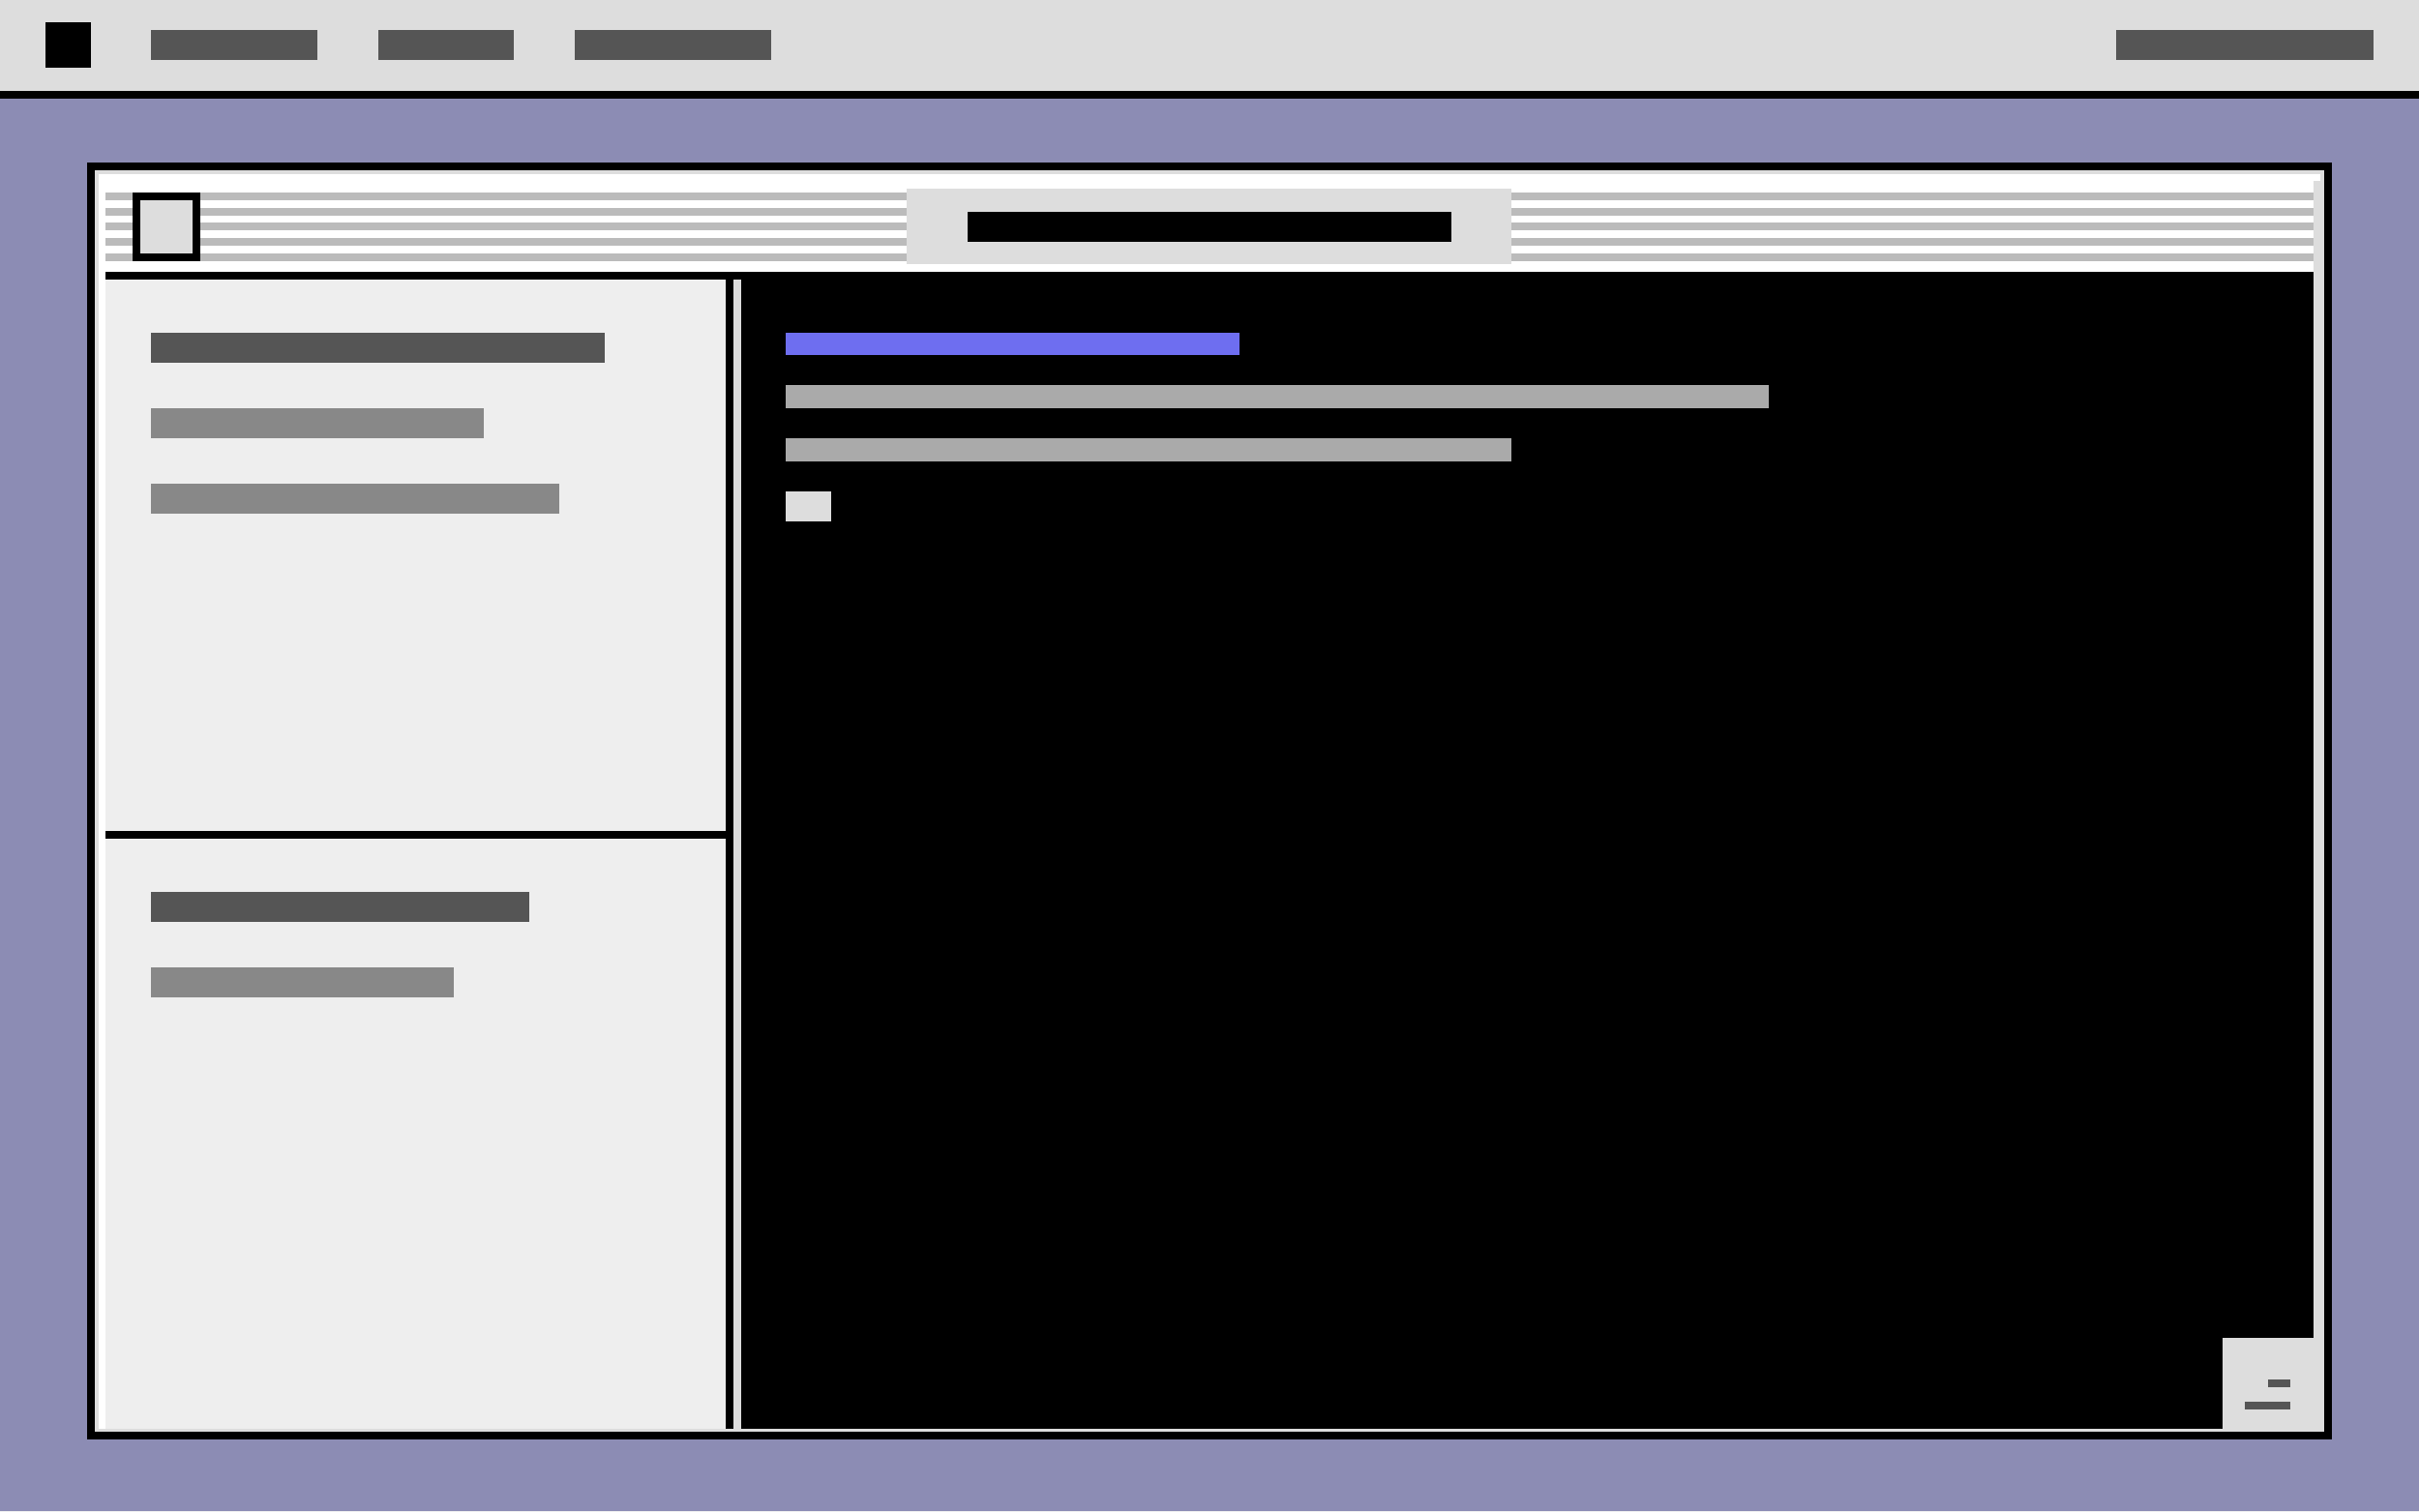
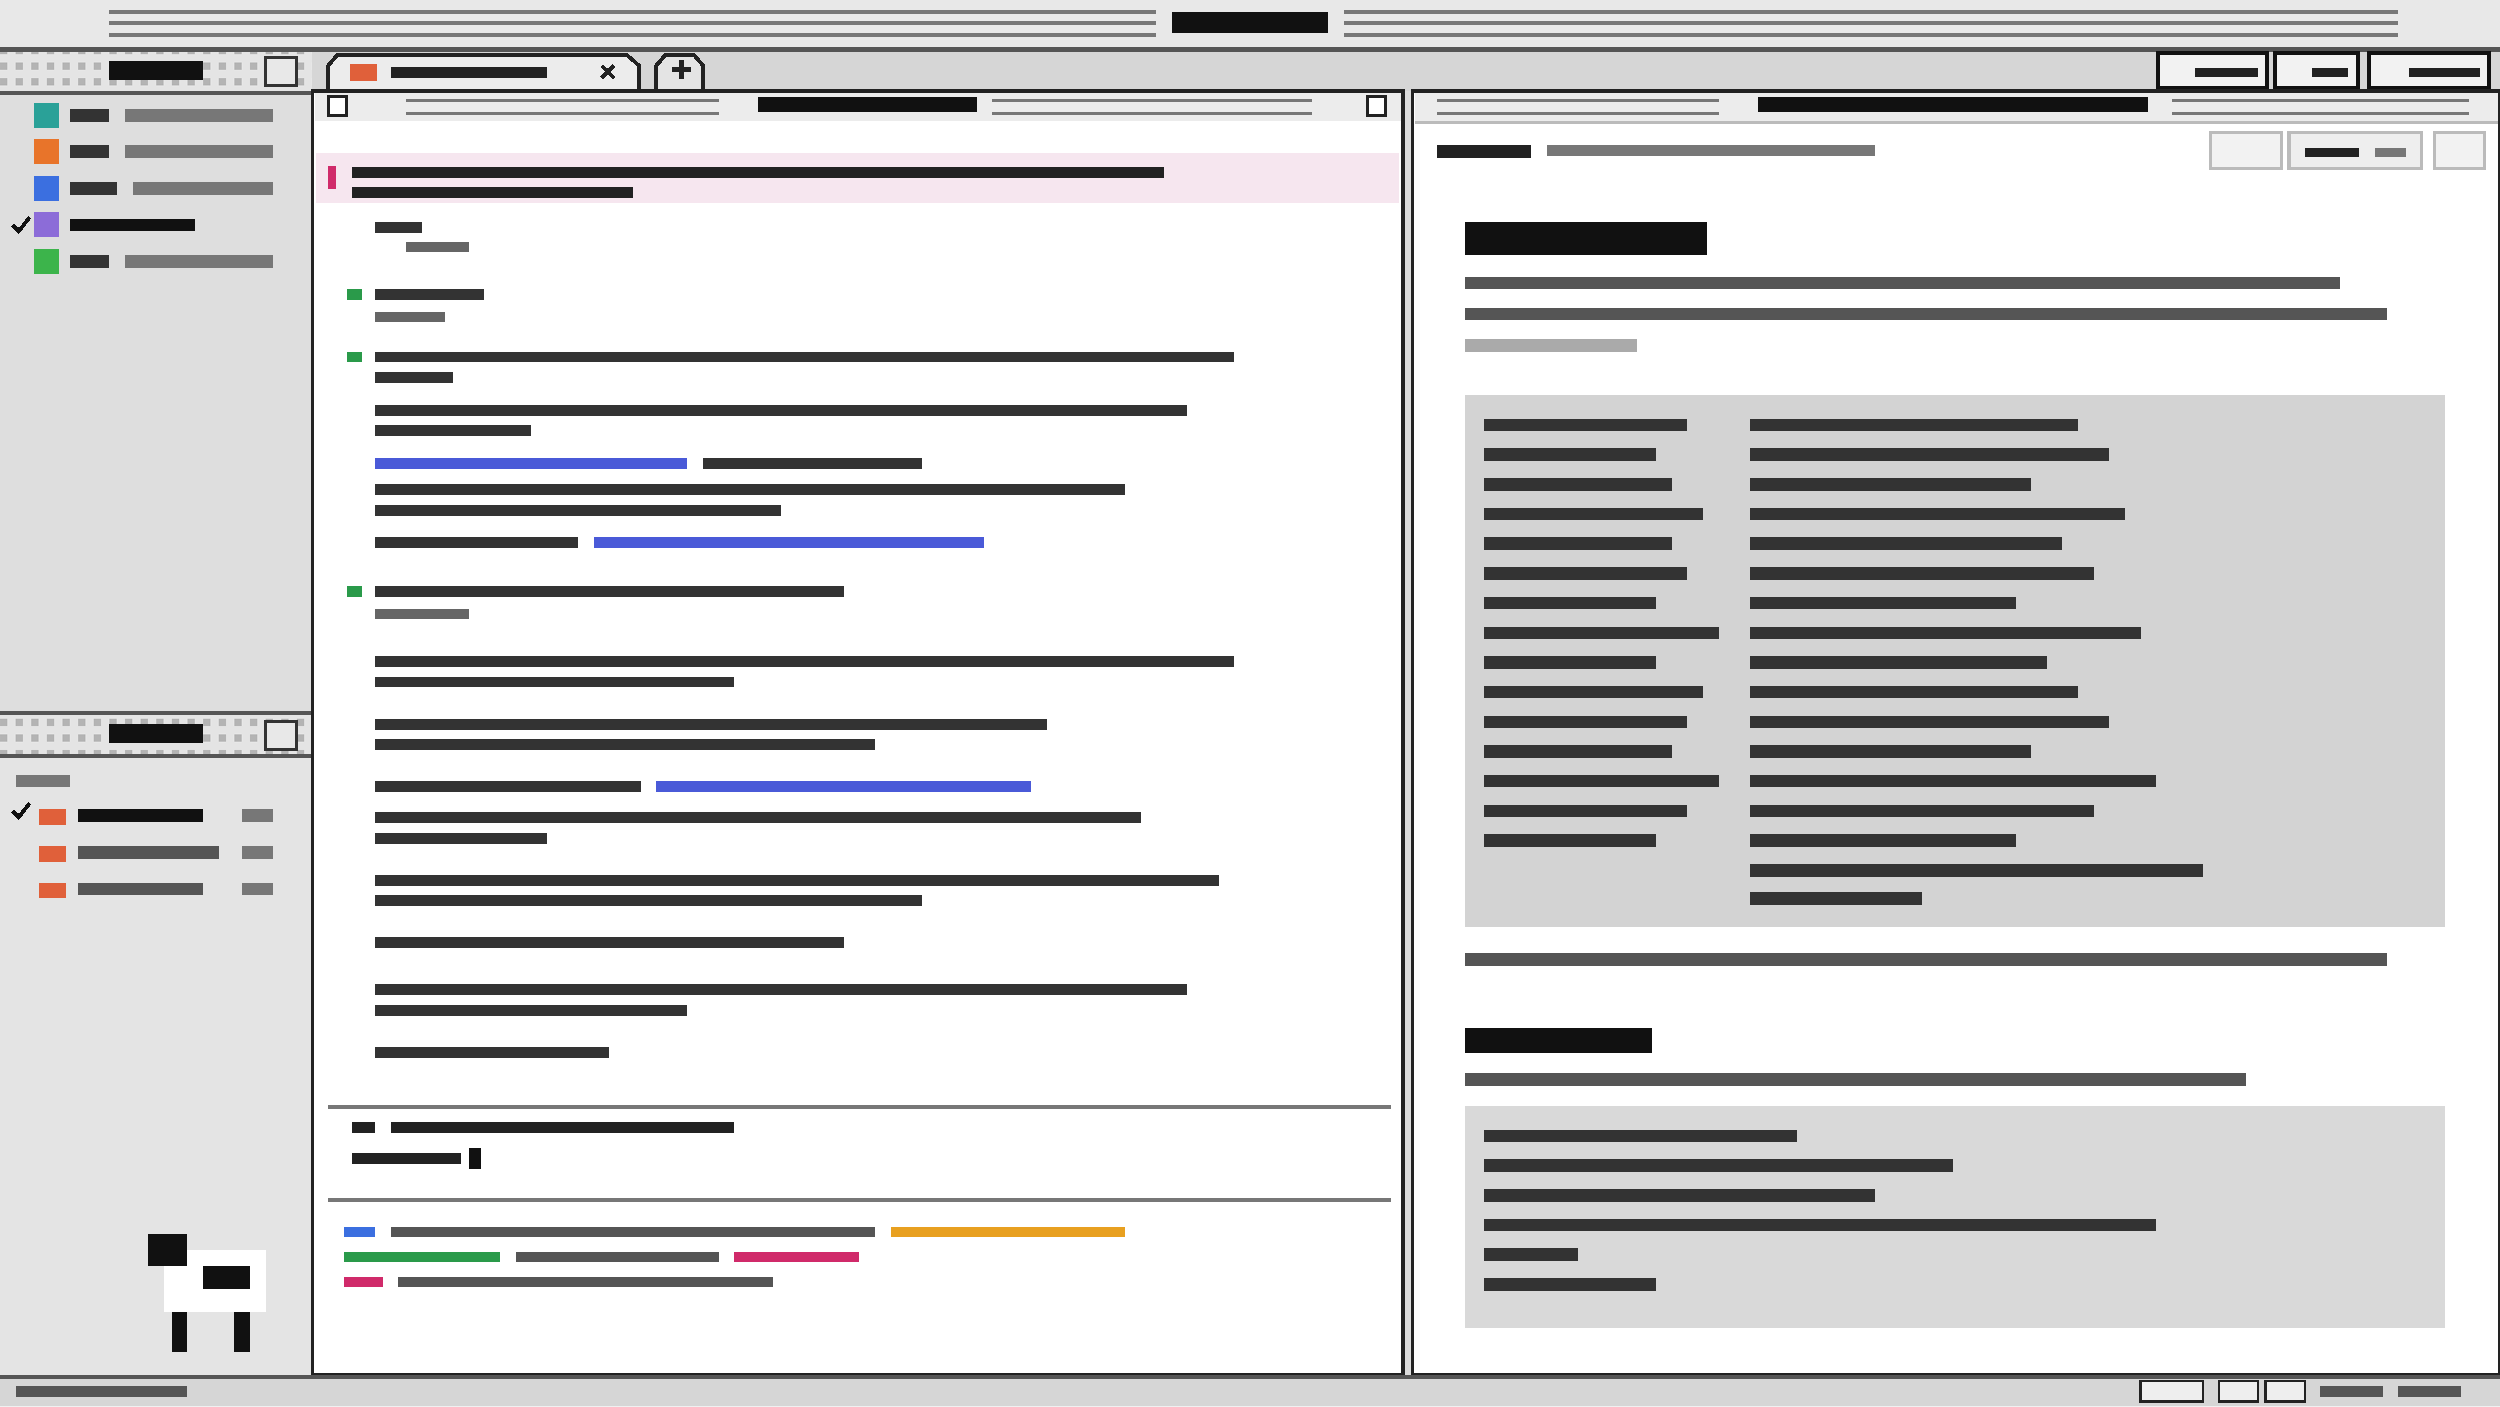
- <svg xmlns="http://www.w3.org/2000/svg" viewBox="0 0 320 200" shape-rendering="crispEdges">
-   <rect width="320" height="200" fill="#8c8cb4" />
-   <rect width="320" height="12" fill="#dddddd" />
-   <rect y="12" width="320" height="1" fill="#000000" />
-   <rect x="6" y="3" width="6" height="6" fill="#000000" />
-   <rect x="20" y="4" width="22" height="4" fill="#555555" />
-   <rect x="50" y="4" width="18" height="4" fill="#555555" />
-   <rect x="76" y="4" width="26" height="4" fill="#555555" />
-   <rect x="280" y="4" width="34" height="4" fill="#555555" />
-   <rect x="12" y="22" width="296" height="168" fill="#dddddd" stroke="#000000" />
-   <rect x="13" y="23" width="294" height="1" fill="#ffffff" />
-   <rect x="13" y="23" width="1" height="166" fill="#ffffff" />
-   <rect x="14" y="24" width="292" height="12" fill="#ffffff" />
-   <path d="M14 26h292M14 28h292M14 30h292M14 32h292M14 34h292" stroke="#bbbbbb" />
-   <rect x="18" y="26" width="8" height="8" fill="#dddddd" stroke="#000000" />
-   <rect x="120" y="25" width="80" height="10" fill="#dddddd" />
-   <rect x="128" y="28" width="64" height="4" fill="#000000" />
-   <rect x="14" y="36" width="292" height="1" fill="#000000" />
-   <rect x="14" y="37" width="82" height="152" fill="#eeeeee" />
-   <rect x="96" y="37" width="1" height="152" fill="#000000" />
-   <rect x="20" y="44" width="60" height="4" fill="#555555" />
-   <rect x="20" y="54" width="44" height="4" fill="#888888" />
-   <rect x="20" y="64" width="54" height="4" fill="#888888" />
-   <rect x="14" y="110" width="82" height="1" fill="#000000" />
-   <rect x="20" y="118" width="50" height="4" fill="#555555" />
-   <rect x="20" y="128" width="40" height="4" fill="#888888" />
-   <rect x="98" y="37" width="208" height="152" fill="#000000" />
-   <rect x="104" y="44" width="60" height="3" fill="#6e6ef0" />
-   <rect x="104" y="51" width="130" height="3" fill="#aaaaaa" />
-   <rect x="104" y="58" width="96" height="3" fill="#aaaaaa" />
-   <rect x="104" y="65" width="6" height="4" fill="#dddddd" />
-   <rect x="294" y="177" width="12" height="12" fill="#dddddd" />
-   <path d="M297 186h6M300 183h3M303 180h0" stroke="#555555" />
+ <svg xmlns="http://www.w3.org/2000/svg" viewBox="0 0 320 180" shape-rendering="crispEdges">
+   <defs>
+     <pattern id="dots" width="2" height="2" patternUnits="userSpaceOnUse">
+       <rect width="2" height="2" fill="#e4e4e4" />
+       <rect width="1" height="1" fill="#b4b4b4" />
+     </pattern>
+   </defs>
+   <rect width="320" height="180" fill="#dcdcdc" />
+   <rect width="320" height="6" fill="#e8e8e8" />
+   <path d="M14 1.5H148M14 3H148M14 4.5H148M172 1.5H307M172 3H307M172 4.5H307" stroke="#777" stroke-width="0.5" />
+   <rect x="150" y="1.6" width="20" height="2.6" fill="#111" />
+   <rect y="6" width="320" height="0.6" fill="#555" />
+   <rect y="6.6" width="40" height="5" fill="url(#dots)" />
+   <rect x="14" y="7.8" width="12" height="2.4" fill="#111" />
+   <rect x="34" y="7.4" width="4" height="3.6" fill="#e8e8e8" stroke="#333" stroke-width="0.4" />
+   <rect y="11.6" width="40" height="0.5" fill="#555" />
+   <rect y="12.1" width="40" height="79" fill="#dedede" />
+   <g>
+     <rect x="4.4" y="13.2" width="3.2" height="3.2" fill="#2aa198" />
+     <rect x="9" y="14" width="5" height="1.6" fill="#333" />
+     <rect x="16" y="14" width="19" height="1.6" fill="#777" />
+     <rect x="4.4" y="17.8" width="3.2" height="3.2" fill="#e8742a" />
+     <rect x="9" y="18.6" width="5" height="1.6" fill="#333" />
+     <rect x="16" y="18.6" width="19" height="1.6" fill="#777" />
+     <rect x="4.4" y="22.5" width="3.2" height="3.2" fill="#3b6fe0" />
+     <rect x="9" y="23.3" width="6" height="1.6" fill="#333" />
+     <rect x="17" y="23.3" width="18" height="1.6" fill="#777" />
+     <rect x="4.4" y="27.2" width="3.2" height="3.2" fill="#8c6cd8" />
+     <rect x="9" y="28" width="16" height="1.6" fill="#111" />
+     <path d="M1.6 28.8l0.8 0.8 1.4-1.8" stroke="#111" stroke-width="0.5" fill="none" />
+     <rect x="4.4" y="31.9" width="3.2" height="3.2" fill="#3cb44b" />
+     <rect x="9" y="32.7" width="5" height="1.6" fill="#333" />
+     <rect x="16" y="32.7" width="19" height="1.6" fill="#777" />
+   </g>
+   <rect y="91" width="40" height="0.5" fill="#555" />
+   <rect y="91.5" width="40" height="5" fill="url(#dots)" />
+   <rect x="14" y="92.7" width="12" height="2.4" fill="#111" />
+   <rect x="34" y="92.3" width="4" height="3.6" fill="#e8e8e8" stroke="#333" stroke-width="0.4" />
+   <rect y="96.5" width="40" height="0.5" fill="#555" />
+   <rect y="97" width="40" height="79" fill="#e4e4e4" />
+   <rect x="2" y="99.2" width="7" height="1.6" fill="#777" />
+   <g>
+     <path d="M1.6 103.8l0.8 0.8 1.4-1.8" stroke="#111" stroke-width="0.5" fill="none" />
+     <rect x="5" y="103.6" width="3.4" height="2" fill="#e0603a" />
+     <rect x="10" y="103.6" width="16" height="1.6" fill="#111" />
+     <rect x="31" y="103.6" width="4" height="1.6" fill="#777" />
+     <rect x="5" y="108.3" width="3.4" height="2" fill="#e0603a" />
+     <rect x="10" y="108.3" width="18" height="1.6" fill="#555" />
+     <rect x="31" y="108.3" width="4" height="1.6" fill="#777" />
+     <rect x="5" y="113" width="3.4" height="2" fill="#e0603a" />
+     <rect x="10" y="113" width="16" height="1.6" fill="#555" />
+     <rect x="31" y="113" width="4" height="1.6" fill="#777" />
+   </g>
+   <rect x="21" y="160" width="13" height="8" fill="#fff" />
+   <rect x="19" y="158" width="5" height="4" fill="#111" />
+   <rect x="26" y="162" width="6" height="3" fill="#111" />
+   <rect x="22" y="168" width="2" height="5" fill="#111" />
+   <rect x="30" y="168" width="2" height="5" fill="#111" />
+   <rect x="40" y="6.6" width="280" height="5" fill="#d6d6d6" />
+   <path d="M42 11.6V8.4l1.2-1.4h37l1.6 1.4v3.2" fill="#ececec" stroke="#222" stroke-width="0.5" />
+   <rect x="44.8" y="8.2" width="3.4" height="2.2" fill="#e0603a" />
+   <rect x="50" y="8.6" width="20" height="1.4" fill="#222" />
+   <path d="M77 8.4l1.6 1.6M78.6 8.4L77 10" stroke="#222" stroke-width="0.5" />
+   <path d="M84 11.6V8.4l1.2-1.4h3.6l1.2 1.4v3.2" fill="#e4e4e4" stroke="#222" stroke-width="0.5" />
+   <rect x="86" y="8.6" width="2.4" height="0.6" fill="#222" />
+   <rect x="86.9" y="7.7" width="0.6" height="2.4" fill="#222" />
+   <g fill="#f2f2f2" stroke="#111" stroke-width="0.5">
+     <rect x="276.2" y="6.8" width="14" height="4.4" />
+     <rect x="291.2" y="6.8" width="10.6" height="4.4" />
+     <rect x="303.2" y="6.8" width="15.4" height="4.4" />
+   </g>
+   <g fill="#222">
+     <rect x="281" y="8.7" width="8" height="1.2" />
+     <rect x="296" y="8.7" width="4.6" height="1.2" />
+     <rect x="308.4" y="8.7" width="9" height="1.2" />
+   </g>
+   <rect x="40" y="11.6" width="139.6" height="164.4" fill="#fff" stroke="#222" stroke-width="0.5" />
+   <rect x="40.3" y="11.9" width="139" height="3.6" fill="#ececec" />
+   <path d="M52 12.9H92M52 14.5H92M127 12.9H168M127 14.5H168" stroke="#777" stroke-width="0.4" />
+   <rect x="97" y="12.4" width="28" height="2" fill="#111" />
+   <rect x="42" y="12.4" width="2.4" height="2.4" fill="#fff" stroke="#222" stroke-width="0.4" />
+   <rect x="175" y="12.4" width="2.4" height="2.4" fill="#fff" stroke="#222" stroke-width="0.4" />
+   <rect x="40.5" y="19.6" width="138.6" height="6.4" fill="#f6e6ef" />
+   <rect x="42" y="21.2" width="1" height="3" fill="#d02a6a" />
+   <rect x="45" y="21.4" width="104" height="1.4" fill="#222" />
+   <rect x="45" y="24" width="36" height="1.4" fill="#222" />
+   <g fill="#333">
+     <rect x="48" y="28.4" width="6" height="1.4" />
+     <rect x="52" y="31" width="8" height="1.2" fill="#666" />
+     <rect x="44.4" y="37" width="2" height="1.4" fill="#2a9a4a" />
+     <rect x="48" y="37" width="14" height="1.4" />
+     <rect x="48" y="40" width="9" height="1.2" fill="#666" />
+     <rect x="44.4" y="45" width="2" height="1.4" fill="#2a9a4a" />
+     <rect x="48" y="45" width="110" height="1.4" />
+     <rect x="48" y="47.6" width="10" height="1.4" />
+     <rect x="48" y="51.8" width="104" height="1.4" />
+     <rect x="48" y="54.4" width="20" height="1.4" />
+     <rect x="48" y="58.6" width="40" height="1.4" fill="#4a5ad8" />
+     <rect x="90" y="58.6" width="28" height="1.4" />
+     <rect x="48" y="62" width="96" height="1.4" />
+     <rect x="48" y="64.6" width="52" height="1.4" />
+     <rect x="48" y="68.8" width="26" height="1.4" />
+     <rect x="76" y="68.8" width="50" height="1.4" fill="#4a5ad8" />
+     <rect x="44.4" y="75" width="2" height="1.4" fill="#2a9a4a" />
+     <rect x="48" y="75" width="60" height="1.4" />
+     <rect x="48" y="78" width="12" height="1.2" fill="#666" />
+     <rect x="48" y="84" width="110" height="1.4" />
+     <rect x="48" y="86.6" width="46" height="1.4" />
+     <rect x="48" y="92" width="86" height="1.4" />
+     <rect x="48" y="94.6" width="64" height="1.4" />
+     <rect x="48" y="100" width="34" height="1.4" />
+     <rect x="84" y="100" width="48" height="1.4" fill="#4a5ad8" />
+     <rect x="48" y="104" width="98" height="1.4" />
+     <rect x="48" y="106.6" width="22" height="1.4" />
+     <rect x="48" y="112" width="108" height="1.4" />
+     <rect x="48" y="114.6" width="70" height="1.4" />
+     <rect x="48" y="120" width="60" height="1.4" />
+     <rect x="48" y="126" width="104" height="1.4" />
+     <rect x="48" y="128.6" width="40" height="1.4" />
+     <rect x="48" y="134" width="30" height="1.4" />
+   </g>
+   <rect x="42" y="141.5" width="136" height="0.5" fill="#777" />
+   <rect x="45" y="143.6" width="3" height="1.4" fill="#222" />
+   <rect x="50" y="143.6" width="44" height="1.4" fill="#222" />
+   <rect x="45" y="147.6" width="14" height="1.4" fill="#222" />
+   <rect x="60" y="147" width="1.6" height="2.6" fill="#111" />
+   <rect x="42" y="153.4" width="136" height="0.5" fill="#777" />
+   <rect x="44" y="157" width="4" height="1.4" fill="#3b6fe0" />
+   <rect x="50" y="157" width="62" height="1.4" fill="#555" />
+   <rect x="114" y="157" width="30" height="1.4" fill="#e8a020" />
+   <rect x="44" y="160.2" width="20" height="1.4" fill="#2a9a4a" />
+   <rect x="66" y="160.2" width="26" height="1.4" fill="#555" />
+   <rect x="94" y="160.2" width="16" height="1.4" fill="#d02a6a" />
+   <rect x="44" y="163.4" width="5" height="1.4" fill="#d02a6a" />
+   <rect x="51" y="163.4" width="48" height="1.4" fill="#555" />
+   <rect x="180.8" y="11.6" width="139.2" height="164.4" fill="#fff" stroke="#222" stroke-width="0.5" />
+   <rect x="181.1" y="11.9" width="138.6" height="3.6" fill="#ececec" />
+   <path d="M184 12.9H220M184 14.5H220M278 12.9H316M278 14.5H316" stroke="#777" stroke-width="0.4" />
+   <rect x="225" y="12.4" width="50" height="2" fill="#111" />
+   <rect x="181.1" y="15.5" width="138.6" height="0.4" fill="#bbb" />
+   <rect x="184" y="18.6" width="12" height="1.6" fill="#222" />
+   <rect x="198" y="18.6" width="42" height="1.4" fill="#777" />
+   <rect x="283" y="17" width="9" height="4.6" fill="#f2f2f2" stroke="#bbb" stroke-width="0.4" />
+   <rect x="293" y="17" width="17" height="4.6" fill="#eee" stroke="#bbb" stroke-width="0.4" />
+   <rect x="295" y="18.9" width="7" height="1.2" fill="#222" />
+   <rect x="304" y="18.9" width="4" height="1.2" fill="#777" />
+   <rect x="311.6" y="17" width="6.4" height="4.6" fill="#f2f2f2" stroke="#bbb" stroke-width="0.4" />
+   <rect x="187.5" y="28.4" width="31" height="4.2" fill="#111" />
+   <rect x="187.5" y="35.4" width="112" height="1.6" fill="#555" />
+   <rect x="187.5" y="39.4" width="118" height="1.6" fill="#555" />
+   <rect x="187.5" y="43.4" width="22" height="1.6" fill="#aaa" />
+   <rect x="187.5" y="50.6" width="125.5" height="68" fill="#d3d3d3" />
+   <g fill="#333">
+     <rect x="190" y="53.6" width="26" height="1.6" />
+     <rect x="224" y="53.6" width="42" height="1.6" />
+     <rect x="190" y="57.4" width="22" height="1.6" />
+     <rect x="224" y="57.4" width="46" height="1.6" />
+     <rect x="190" y="61.2" width="24" height="1.6" />
+     <rect x="224" y="61.2" width="36" height="1.6" />
+     <rect x="190" y="65" width="28" height="1.6" />
+     <rect x="224" y="65" width="48" height="1.6" />
+     <rect x="190" y="68.8" width="24" height="1.6" />
+     <rect x="224" y="68.8" width="40" height="1.6" />
+     <rect x="190" y="72.6" width="26" height="1.6" />
+     <rect x="224" y="72.6" width="44" height="1.6" />
+     <rect x="190" y="76.4" width="22" height="1.6" />
+     <rect x="224" y="76.4" width="34" height="1.6" />
+     <rect x="190" y="80.2" width="30" height="1.6" />
+     <rect x="224" y="80.2" width="50" height="1.6" />
+     <rect x="190" y="84" width="22" height="1.6" />
+     <rect x="224" y="84" width="38" height="1.6" />
+     <rect x="190" y="87.8" width="28" height="1.6" />
+     <rect x="224" y="87.8" width="42" height="1.6" />
+     <rect x="190" y="91.6" width="26" height="1.6" />
+     <rect x="224" y="91.6" width="46" height="1.6" />
+     <rect x="190" y="95.4" width="24" height="1.6" />
+     <rect x="224" y="95.4" width="36" height="1.6" />
+     <rect x="190" y="99.2" width="30" height="1.6" />
+     <rect x="224" y="99.2" width="52" height="1.6" />
+     <rect x="190" y="103" width="26" height="1.6" />
+     <rect x="224" y="103" width="44" height="1.6" />
+     <rect x="190" y="106.8" width="22" height="1.6" />
+     <rect x="224" y="106.8" width="34" height="1.6" />
+     <rect x="224" y="110.6" width="58" height="1.6" />
+     <rect x="224" y="114.2" width="22" height="1.6" />
+   </g>
+   <rect x="187.5" y="122" width="118" height="1.6" fill="#555" />
+   <rect x="187.5" y="131.6" width="24" height="3.2" fill="#111" />
+   <rect x="187.5" y="137.4" width="100" height="1.6" fill="#555" />
+   <rect x="187.5" y="141.6" width="125.5" height="28.4" fill="#d9d9d9" />
+   <rect x="190" y="144.6" width="40" height="1.6" fill="#333" />
+   <rect x="190" y="148.4" width="60" height="1.6" fill="#333" />
+   <rect x="190" y="152.2" width="50" height="1.6" fill="#333" />
+   <rect x="190" y="156" width="86" height="1.6" fill="#333" />
+   <rect x="190" y="159.8" width="12" height="1.6" fill="#333" />
+   <rect x="190" y="163.6" width="22" height="1.6" fill="#333" />
+   <rect y="176" width="320" height="4" fill="#d6d6d6" />
+   <rect y="176" width="320" height="0.5" fill="#555" />
+   <rect x="2" y="177.4" width="22" height="1.4" fill="#555" />
+   <rect x="274" y="176.8" width="8" height="2.6" fill="#eee" stroke="#222" stroke-width="0.3" />
+   <rect x="284" y="176.8" width="5" height="2.6" fill="#eee" stroke="#222" stroke-width="0.3" />
+   <rect x="290" y="176.8" width="5" height="2.6" fill="#eee" stroke="#222" stroke-width="0.3" />
+   <rect x="297" y="177.4" width="8" height="1.4" fill="#555" />
+   <rect x="307" y="177.4" width="8" height="1.4" fill="#555" />
</svg>
